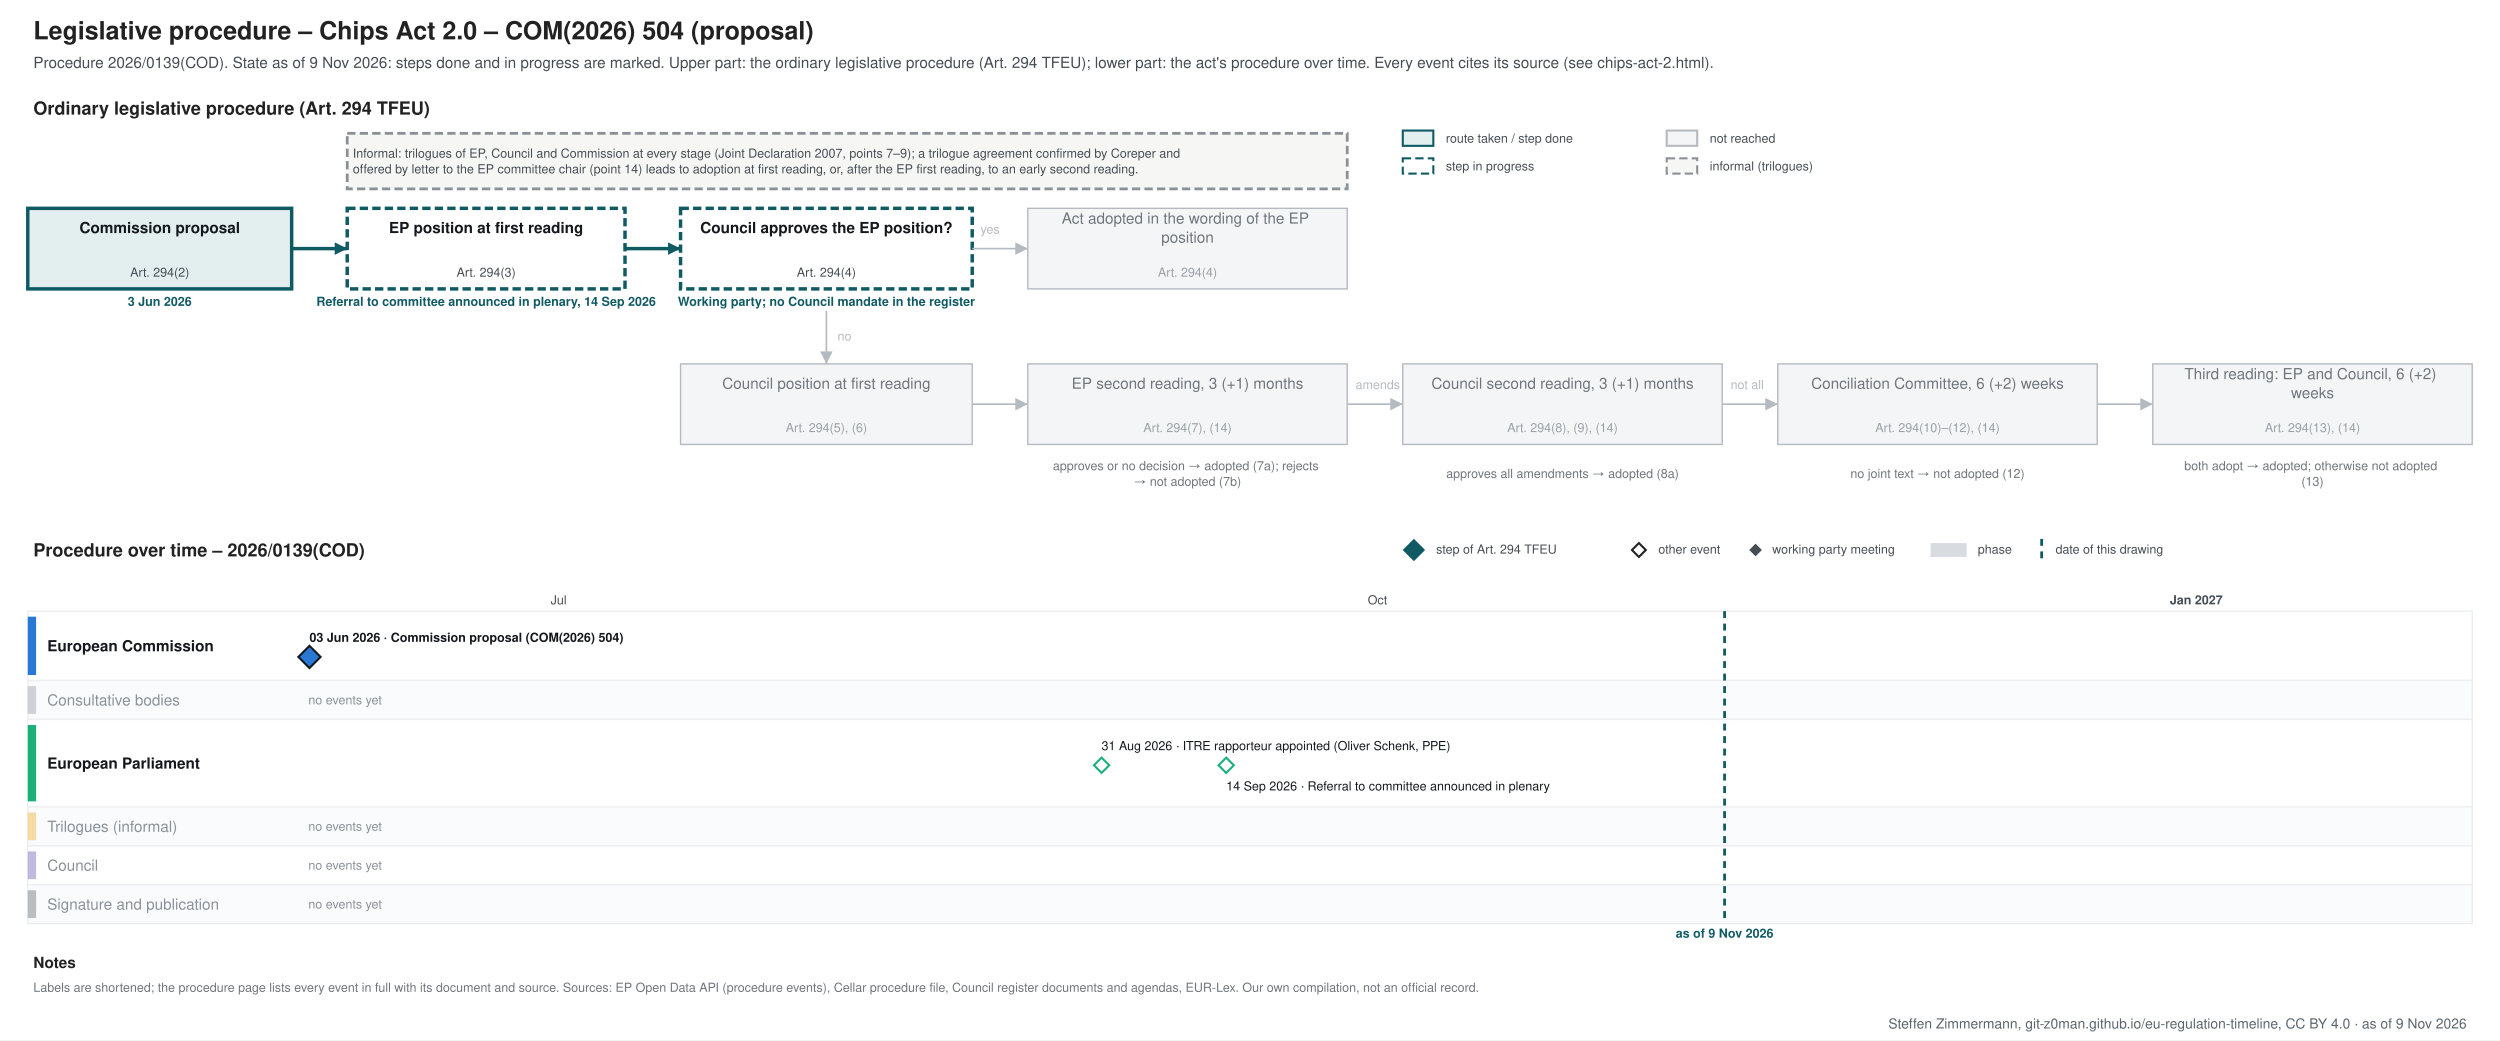
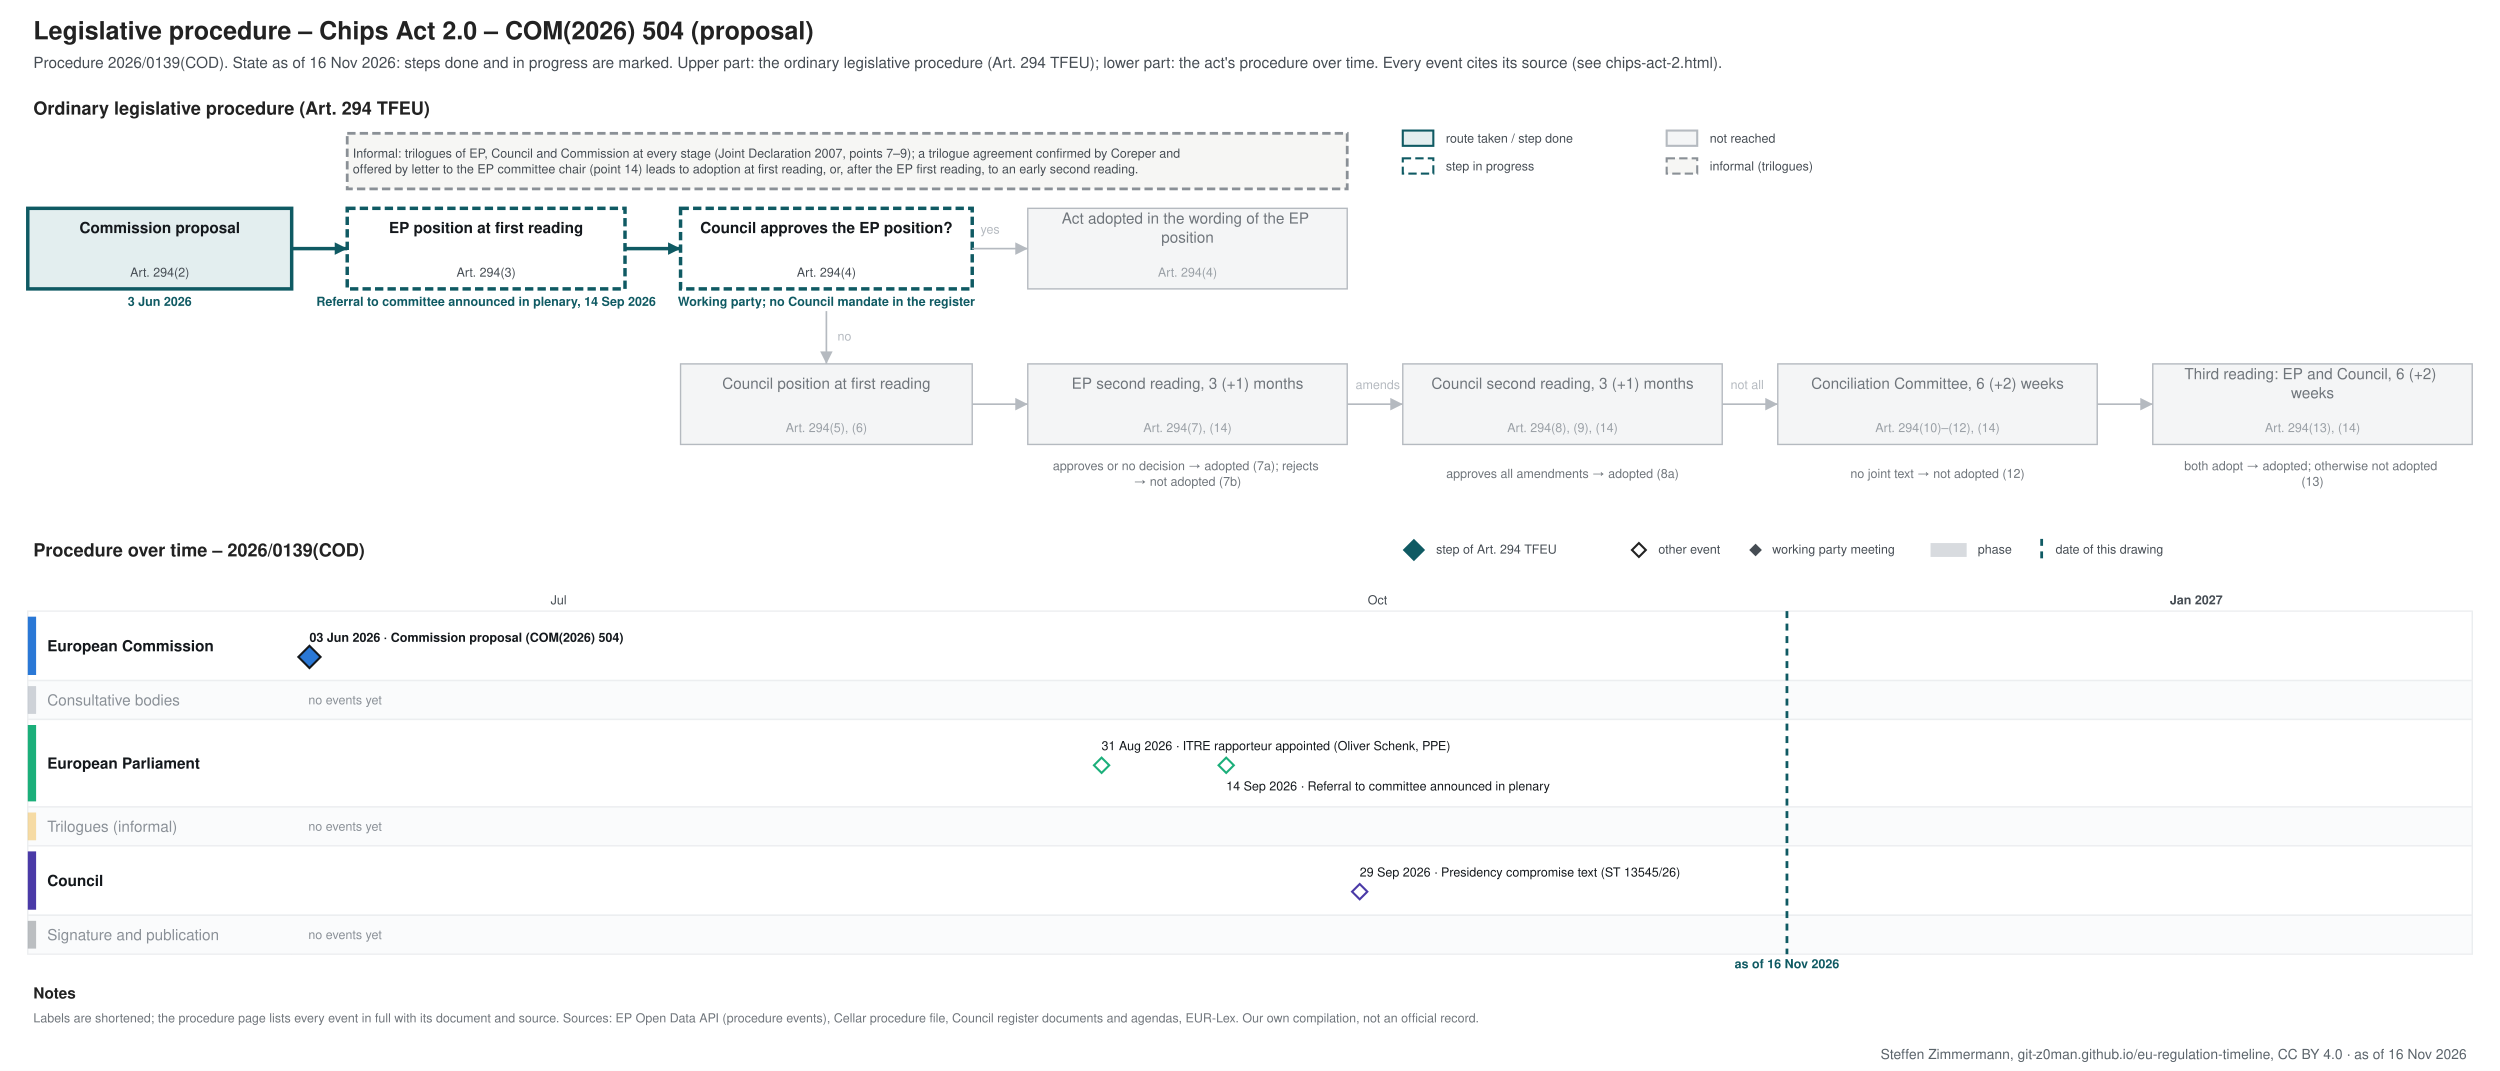
- <svg xmlns="http://www.w3.org/2000/svg" xmlns:xlink="http://www.w3.org/1999/xlink" width="1800" height="749" viewBox="0 0 1800 749" font-family="&quot;Source Sans 3&quot;, Helvetica, Arial, sans-serif">
-   <rect width="1800" height="749" fill="#ffffff" />
-   <g class="procedure" data-route="" data-state="ongoing" data-as_of="2026-11-09">
+ <svg xmlns="http://www.w3.org/2000/svg" xmlns:xlink="http://www.w3.org/1999/xlink" width="1800" height="771" viewBox="0 0 1800 771" font-family="&quot;Source Sans 3&quot;, Helvetica, Arial, sans-serif">
+   <rect width="1800" height="771" fill="#ffffff" />
+   <g class="procedure" data-route="" data-state="ongoing" data-as_of="2026-11-16">
    <text font-size="18" fill="#222222" text-anchor="start" font-weight="bold">
      <tspan x="24.0" y="28.3">Legislative procedure – Chips Act 2.0 – COM(2026) 504 (proposal)</tspan>
    </text>
    <text font-size="11" fill="#454c53" text-anchor="start">
-       <tspan x="24.0" y="48.9">Procedure 2026/0139(COD). State as of 9 Nov 2026: steps done and in progress are marked. Upper part: the ordinary legislative procedure (Art. 294 TFEU); lower part: the act's procedure over time. Every event cites its source (see chips-act-2.html).</tspan>
+       <tspan x="24.0" y="48.9">Procedure 2026/0139(COD). State as of 16 Nov 2026: steps done and in progress are marked. Upper part: the ordinary legislative procedure (Art. 294 TFEU); lower part: the act's procedure over time. Every event cites its source (see chips-act-2.html).</tspan>
    </text>
    <text font-size="13" fill="#222222" text-anchor="start" font-weight="bold">
      <tspan x="24.0" y="82.5">Ordinary legislative procedure (Art. 294 TFEU)</tspan>
    </text>
    <rect x="1010.0" y="94.0" width="22.0" height="11.0" fill="#e3eeef" stroke="#0f5a63" stroke-width="1.5" />
    <text font-size="9" fill="#454c53" text-anchor="start">
      <tspan x="1041.0" y="102.7">route taken / step done</tspan>
    </text>
    <rect x="1010.0" y="114.0" width="22.0" height="11.0" fill="#ffffff" stroke="#0f5a63" stroke-dasharray="6 3" stroke-width="1.5" />
    <text font-size="9" fill="#454c53" text-anchor="start">
      <tspan x="1041.0" y="122.7">step in progress</tspan>
    </text>
    <rect x="1200.0" y="94.0" width="22.0" height="11.0" fill="#f4f5f6" stroke="#b5bac0" stroke-width="1.5" />
    <text font-size="9" fill="#454c53" text-anchor="start">
      <tspan x="1231.0" y="102.7">not reached</tspan>
    </text>
    <rect x="1200.0" y="114.0" width="22.0" height="11.0" fill="#f6f6f4" stroke="#8a9096" stroke-dasharray="6 3" stroke-width="1.5" />
    <text font-size="9" fill="#454c53" text-anchor="start">
      <tspan x="1231.0" y="122.7">informal (trilogues)</tspan>
    </text>
    <rect x="20.0" y="150.0" width="190.0" height="58.0" fill="#e3eeef" stroke="#0f5a63" stroke-width="2.5" />
    <text font-size="11" fill="#14181c" text-anchor="middle" font-weight="bold">
      <tspan x="115.0" y="167.8">Commission proposal</tspan>
    </text>
    <text font-size="9" fill="#454c53" text-anchor="middle">
      <tspan x="115.0" y="199.2">Art. 294(2)</tspan>
    </text>
    <text font-size="9" fill="#0f5a63" text-anchor="middle" font-weight="bold">
      <tspan x="115.0" y="220.2">3 Jun 2026</tspan>
    </text>
    <rect x="250.0" y="150.0" width="200.0" height="58.0" fill="#ffffff" stroke="#0f5a63" stroke-dasharray="6 3" stroke-width="2.5" />
    <text font-size="11" fill="#14181c" text-anchor="middle" font-weight="bold">
      <tspan x="350.0" y="167.8">EP position at first reading</tspan>
    </text>
    <text font-size="9" fill="#454c53" text-anchor="middle">
      <tspan x="350.0" y="199.2">Art. 294(3)</tspan>
    </text>
    <text font-size="9" fill="#0f5a63" text-anchor="middle" font-weight="bold">
      <tspan x="350.0" y="220.2">Referral to committee announced in plenary, 14 Sep 2026</tspan>
    </text>
    <rect x="490.0" y="150.0" width="210.0" height="58.0" fill="#ffffff" stroke="#0f5a63" stroke-dasharray="6 3" stroke-width="2.5" />
    <text font-size="11" fill="#14181c" text-anchor="middle" font-weight="bold">
      <tspan x="595.0" y="167.8">Council approves the EP position?</tspan>
    </text>
    <text font-size="9" fill="#454c53" text-anchor="middle">
      <tspan x="595.0" y="199.2">Art. 294(4)</tspan>
    </text>
    <text font-size="9" fill="#0f5a63" text-anchor="middle" font-weight="bold">
      <tspan x="595.0" y="220.2">Working party; no Council mandate in the register</tspan>
    </text>
    <rect x="740.0" y="150.0" width="230.0" height="58.0" fill="#f4f5f6" stroke="#b5bac0" stroke-width="1" />
    <text font-size="11" fill="#6f757b" text-anchor="middle">
      <tspan x="855.0" y="161.0">Act adopted in the wording of the EP</tspan>
      <tspan x="855.0" y="174.7">position</tspan>
    </text>
    <text font-size="9" fill="#9aa0a6" text-anchor="middle">
      <tspan x="855.0" y="199.2">Art. 294(4)</tspan>
    </text>
    <rect x="490.0" y="262.0" width="210.0" height="58.0" fill="#f4f5f6" stroke="#b5bac0" stroke-width="1" />
    <text font-size="11" fill="#6f757b" text-anchor="middle">
      <tspan x="595.0" y="279.9">Council position at first reading</tspan>
    </text>
    <text font-size="9" fill="#9aa0a6" text-anchor="middle">
      <tspan x="595.0" y="311.1">Art. 294(5), (6)</tspan>
    </text>
    <rect x="740.0" y="262.0" width="230.0" height="58.0" fill="#f4f5f6" stroke="#b5bac0" stroke-width="1" />
    <text font-size="11" fill="#6f757b" text-anchor="middle">
      <tspan x="855.0" y="279.9">EP second reading, 3 (+1) months</tspan>
    </text>
    <text font-size="9" fill="#9aa0a6" text-anchor="middle">
      <tspan x="855.0" y="311.1">Art. 294(7), (14)</tspan>
    </text>
    <rect x="1010.0" y="262.0" width="230.0" height="58.0" fill="#f4f5f6" stroke="#b5bac0" stroke-width="1" />
    <text font-size="11" fill="#6f757b" text-anchor="middle">
      <tspan x="1125.0" y="279.9">Council second reading, 3 (+1) months</tspan>
    </text>
    <text font-size="9" fill="#9aa0a6" text-anchor="middle">
      <tspan x="1125.0" y="311.1">Art. 294(8), (9), (14)</tspan>
    </text>
    <rect x="1280.0" y="262.0" width="230.0" height="58.0" fill="#f4f5f6" stroke="#b5bac0" stroke-width="1" />
    <text font-size="11" fill="#6f757b" text-anchor="middle">
      <tspan x="1395.0" y="279.9">Conciliation Committee, 6 (+2) weeks</tspan>
    </text>
    <text font-size="9" fill="#9aa0a6" text-anchor="middle">
      <tspan x="1395.0" y="311.1">Art. 294(10)–(12), (14)</tspan>
    </text>
    <rect x="1550.0" y="262.0" width="230.0" height="58.0" fill="#f4f5f6" stroke="#b5bac0" stroke-width="1" />
    <text font-size="11" fill="#6f757b" text-anchor="middle">
      <tspan x="1665.0" y="273.0">Third reading: EP and Council, 6 (+2)</tspan>
      <tspan x="1665.0" y="286.7">weeks</tspan>
    </text>
    <text font-size="9" fill="#9aa0a6" text-anchor="middle">
      <tspan x="1665.0" y="311.1">Art. 294(13), (14)</tspan>
    </text>
    <text font-size="9" fill="#6f757b" text-anchor="middle">
      <tspan x="855.0" y="338.5">approves or no decision → adopted (7a); rejects</tspan>
      <tspan x="855.0" y="349.8">→ not adopted (7b)</tspan>
    </text>
    <text font-size="9" fill="#6f757b" text-anchor="middle">
      <tspan x="1125.0" y="344.1">approves all amendments → adopted (8a)</tspan>
    </text>
    <text font-size="9" fill="#6f757b" text-anchor="middle">
      <tspan x="1395.0" y="344.1">no joint text → not adopted (12)</tspan>
    </text>
    <text font-size="9" fill="#6f757b" text-anchor="middle">
      <tspan x="1665.0" y="338.5">both adopt → adopted; otherwise not adopted</tspan>
      <tspan x="1665.0" y="349.8">(13)</tspan>
    </text>
    <polyline points="210.0,179.0 250.0,179.0" fill="none" stroke="#0f5a63" stroke-width="2.5" />
    <polygon points="250.0,179.0 241.0,183.5 241.0,174.5" fill="#0f5a63" />
    <polyline points="450.0,179.0 490.0,179.0" fill="none" stroke="#0f5a63" stroke-width="2.5" />
    <polygon points="490.0,179.0 481.0,183.5 481.0,174.5" fill="#0f5a63" />
    <polyline points="700.0,179.0 740.0,179.0" fill="none" stroke="#b5bac0" stroke-width="1.2" />
    <polygon points="740.0,179.0 731.0,183.5 731.0,174.5" fill="#b5bac0" />
    <text font-size="9" fill="#b5bac0" text-anchor="start">
      <tspan x="706.0" y="168.2">yes</tspan>
    </text>
    <polyline points="595.0,224.0 595.0,262.0" fill="none" stroke="#b5bac0" stroke-width="1.2" />
    <polygon points="595.0,262.0 590.5,253.0 599.5,253.0" fill="#b5bac0" />
    <text font-size="9" fill="#b5bac0" text-anchor="start">
      <tspan x="603.0" y="245.2">no</tspan>
    </text>
    <polyline points="700.0,291.0 740.0,291.0" fill="none" stroke="#b5bac0" stroke-width="1.2" />
    <polygon points="740.0,291.0 731.0,295.5 731.0,286.5" fill="#b5bac0" />
    <polyline points="970.0,291.0 1010.0,291.0" fill="none" stroke="#b5bac0" stroke-width="1.2" />
    <polygon points="1010.0,291.0 1001.0,295.5 1001.0,286.5" fill="#b5bac0" />
    <polyline points="1240.0,291.0 1280.0,291.0" fill="none" stroke="#b5bac0" stroke-width="1.2" />
    <polygon points="1280.0,291.0 1271.0,295.5 1271.0,286.5" fill="#b5bac0" />
    <polyline points="1510.0,291.0 1550.0,291.0" fill="none" stroke="#b5bac0" stroke-width="1.2" />
    <polygon points="1550.0,291.0 1541.0,295.5 1541.0,286.5" fill="#b5bac0" />
    <text font-size="9" fill="#b5bac0" text-anchor="start">
      <tspan x="976.0" y="280.1">amends</tspan>
    </text>
    <text font-size="9" fill="#b5bac0" text-anchor="start">
      <tspan x="1246.0" y="280.1">not all</tspan>
    </text>
    <rect x="250.0" y="96.0" width="720.0" height="40.0" fill="#f6f6f4" stroke="#8a9096" stroke-dasharray="6 3" stroke-width="2" />
    <text font-size="9" fill="#454c53" text-anchor="start">
      <tspan x="254.0" y="113.5">Informal: trilogues of EP, Council and Commission at every stage (Joint Declaration 2007, points 7–9); a trilogue agreement confirmed by Coreper and</tspan>
      <tspan x="254.0" y="124.8">offered by letter to the EP committee chair (point 14) leads to adoption at first reading, or, after the EP first reading, to an early second reading.</tspan>
    </text>
    <text font-size="13" fill="#222222" text-anchor="start" font-weight="bold">
      <tspan x="24.0" y="400.6">Procedure over time – 2026/0139(COD)</tspan>
    </text>
    <polygon points="1018,389 1025,396 1018,403 1011,396" fill="#0f5a63" stroke="#0f5a63" stroke-width="1.5" />
    <text font-size="9" fill="#454c53" text-anchor="start">
      <tspan x="1034.0" y="398.6">step of Art. 294 TFEU</tspan>
    </text>
    <polygon points="1180,391 1185,396 1180,401 1175,396" fill="#ffffff" stroke="#222222" stroke-width="1.5" />
    <text font-size="9" fill="#454c53" text-anchor="start">
      <tspan x="1194.0" y="398.6">other event</tspan>
    </text>
    <polygon points="1264,392.5 1267.5,396 1264,399.5 1260.5,396" fill="#454c53" stroke="#454c53" stroke-width="1.5" />
    <text font-size="9" fill="#454c53" text-anchor="start">
      <tspan x="1276.0" y="398.6">working party meeting</tspan>
    </text>
    <rect x="1390.0" y="391.0" width="26.0" height="10.0" fill="#7b8794" stroke="none" opacity="0.3" />
    <text font-size="9" fill="#454c53" text-anchor="start">
      <tspan x="1424.0" y="398.6">phase</tspan>
    </text>
    <line x1="1470.0" y1="388.0" x2="1470.0" y2="403.0" stroke="#0f5a63" stroke-width="2" stroke-dasharray="5 4" />
    <text font-size="9" fill="#454c53" text-anchor="start">
      <tspan x="1480.0" y="398.6">date of this drawing</tspan>
    </text>
-     <line x1="210.0" y1="440.0" x2="210.0" y2="665.0" stroke="#e3e6e9" stroke-width="1" />
-     <line x1="402.2" y1="440.0" x2="402.2" y2="665.0" stroke="#e3e6e9" stroke-width="1" />
+     <line x1="210.0" y1="440.0" x2="210.0" y2="687.0" stroke="#e3e6e9" stroke-width="1" />
+     <line x1="402.2" y1="440.0" x2="402.2" y2="687.0" stroke="#e3e6e9" stroke-width="1" />
    <text font-size="9" fill="#454c53" text-anchor="middle">
      <tspan x="402.2" y="435.1">Jul</tspan>
    </text>
-     <line x1="600.9" y1="440.0" x2="600.9" y2="665.0" stroke="#e3e6e9" stroke-width="1" />
-     <line x1="799.6" y1="440.0" x2="799.6" y2="665.0" stroke="#e3e6e9" stroke-width="1" />
-     <line x1="991.8" y1="440.0" x2="991.8" y2="665.0" stroke="#e3e6e9" stroke-width="1" />
+     <line x1="600.9" y1="440.0" x2="600.9" y2="687.0" stroke="#e3e6e9" stroke-width="1" />
+     <line x1="799.6" y1="440.0" x2="799.6" y2="687.0" stroke="#e3e6e9" stroke-width="1" />
+     <line x1="991.8" y1="440.0" x2="991.8" y2="687.0" stroke="#e3e6e9" stroke-width="1" />
    <text font-size="9" fill="#454c53" text-anchor="middle">
      <tspan x="991.8" y="435.1">Oct</tspan>
    </text>
-     <line x1="1190.4" y1="440.0" x2="1190.4" y2="665.0" stroke="#e3e6e9" stroke-width="1" />
-     <line x1="1382.7" y1="440.0" x2="1382.7" y2="665.0" stroke="#e3e6e9" stroke-width="1" />
-     <line x1="1581.3" y1="440.0" x2="1581.3" y2="665.0" stroke="#b5bac0" stroke-width="1" />
+     <line x1="1190.4" y1="440.0" x2="1190.4" y2="687.0" stroke="#e3e6e9" stroke-width="1" />
+     <line x1="1382.7" y1="440.0" x2="1382.7" y2="687.0" stroke="#e3e6e9" stroke-width="1" />
+     <line x1="1581.3" y1="440.0" x2="1581.3" y2="687.0" stroke="#b5bac0" stroke-width="1" />
    <text font-size="9" fill="#454c53" text-anchor="middle" font-weight="bold">
      <tspan x="1581.3" y="435.1">Jan 2027</tspan>
    </text>
-     <line x1="1780.0" y1="440.0" x2="1780.0" y2="665.0" stroke="#e3e6e9" stroke-width="1" />
+     <line x1="1780.0" y1="440.0" x2="1780.0" y2="687.0" stroke="#e3e6e9" stroke-width="1" />
    <rect x="20.0" y="440.0" width="1760.0" height="50.0" fill="#ffffff" stroke="#eceef0" />
    <rect x="20.0" y="444.0" width="6.0" height="42.0" fill="#2a78d6" stroke="none" />
    <text font-size="11" fill="#14181c" text-anchor="start" font-weight="bold">
      <tspan x="34.0" y="468.9">European Commission</tspan>
    </text>
    <rect x="20.0" y="490.0" width="1760.0" height="28.0" fill="#fafbfc" stroke="#eceef0" />
    <rect x="20.0" y="494.0" width="6.0" height="20.0" fill="#7b8794" stroke="none" opacity="0.35" />
    <text font-size="11" fill="#8a9097" text-anchor="start">
      <tspan x="34.0" y="507.9">Consultative bodies</tspan>
    </text>
    <text font-size="9" fill="#8a9097" text-anchor="start">
      <tspan x="222.0" y="507.1">no events yet</tspan>
    </text>
    <rect x="20.0" y="518.0" width="1760.0" height="63.0" fill="#ffffff" stroke="#eceef0" />
    <rect x="20.0" y="522.0" width="6.0" height="55.0" fill="#1baf7a" stroke="none" />
    <text font-size="11" fill="#14181c" text-anchor="start" font-weight="bold">
      <tspan x="34.0" y="553.4">European Parliament</tspan>
    </text>
    <rect x="20.0" y="581.0" width="1760.0" height="28.0" fill="#fafbfc" stroke="#eceef0" />
    <rect x="20.0" y="585.0" width="6.0" height="20.0" fill="#eda100" stroke="none" opacity="0.35" />
    <text font-size="11" fill="#8a9097" text-anchor="start">
      <tspan x="34.0" y="598.9">Trilogues (informal)</tspan>
    </text>
    <text font-size="9" fill="#8a9097" text-anchor="start">
      <tspan x="222.0" y="598.1">no events yet</tspan>
    </text>
-     <rect x="20.0" y="609.0" width="1760.0" height="28.0" fill="#ffffff" stroke="#eceef0" />
-     <rect x="20.0" y="613.0" width="6.0" height="20.0" fill="#4a3aa7" stroke="none" opacity="0.35" />
+     <rect x="20.0" y="609.0" width="1760.0" height="50.0" fill="#ffffff" stroke="#eceef0" />
+     <rect x="20.0" y="613.0" width="6.0" height="42.0" fill="#4a3aa7" stroke="none" />
+     <text font-size="11" fill="#14181c" text-anchor="start" font-weight="bold">
+       <tspan x="34.0" y="637.9">Council</tspan>
+     </text>
+     <rect x="20.0" y="659.0" width="1760.0" height="28.0" fill="#fafbfc" stroke="#eceef0" />
+     <rect x="20.0" y="663.0" width="6.0" height="20.0" fill="#454c53" stroke="none" opacity="0.35" />
    <text font-size="11" fill="#8a9097" text-anchor="start">
-       <tspan x="34.0" y="626.9">Council</tspan>
+       <tspan x="34.0" y="676.9">Signature and publication</tspan>
    </text>
    <text font-size="9" fill="#8a9097" text-anchor="start">
-       <tspan x="222.0" y="626.1">no events yet</tspan>
-     </text>
-     <rect x="20.0" y="637.0" width="1760.0" height="28.0" fill="#fafbfc" stroke="#eceef0" />
-     <rect x="20.0" y="641.0" width="6.0" height="20.0" fill="#454c53" stroke="none" opacity="0.35" />
-     <text font-size="11" fill="#8a9097" text-anchor="start">
-       <tspan x="34.0" y="654.9">Signature and publication</tspan>
-     </text>
-     <text font-size="9" fill="#8a9097" text-anchor="start">
-       <tspan x="222.0" y="654.1">no events yet</tspan>
-     </text>
-     <line x1="1241.7" y1="440.0" x2="1241.7" y2="665.0" stroke="#0f5a63" stroke-width="2" stroke-dasharray="5 4" />
-     <text font-size="9" fill="#0f5a63" text-anchor="middle" font-weight="bold">
-       <tspan x="1241.7" y="675.1">as of 9 Nov 2026</tspan>
+       <tspan x="222.0" y="676.1">no events yet</tspan>
+     </text>
+     <line x1="1286.6" y1="440.0" x2="1286.6" y2="687.0" stroke="#0f5a63" stroke-width="2" stroke-dasharray="5 4" />
+     <text font-size="9" fill="#0f5a63" text-anchor="middle" font-weight="bold">
+       <tspan x="1286.6" y="697.1">as of 16 Nov 2026</tspan>
    </text>
    <rect x="218.8" y="453.0" width="253.0" height="12.0" fill="#ffffff" />
    <a xlink:href="https://eur-lex.europa.eu/legal-content/EN/TXT/?uri=CELEX:52026PC0504" target="_blank">
      <text font-size="9" fill="#14181c" text-anchor="start" font-weight="bold">
        <tspan x="222.8" y="462.1">03 Jun 2026 · Commission proposal (COM(2026) 504)</tspan>
      </text>
    </a>
    <a xlink:href="https://eur-lex.europa.eu/legal-content/EN/TXT/?uri=CELEX:52026PC0504" target="_blank">
      <polygon points="222.816,465 230.816,473 222.816,481 214.816,473" fill="#2a78d6" stroke="#14181c" stroke-width="1.5" />
    </a>
    <rect x="789.1" y="531.0" width="290.0" height="12.0" fill="#ffffff" />
    <text font-size="9" fill="#14181c" text-anchor="start">
      <tspan x="793.1" y="540.1">31 Aug 2026 · ITRE rapporteur appointed (Oliver Schenk, PPE)</tspan>
    </text>
    <rect x="878.9" y="560.0" width="271.2" height="12.0" fill="#ffffff" />
    <text font-size="9" fill="#14181c" text-anchor="start">
      <tspan x="882.9" y="569.1">14 Sep 2026 · Referral to committee announced in plenary</tspan>
    </text>
    <g>
      <polygon points="793.143,545.5 798.643,551 793.143,556.5 787.643,551" fill="#ffffff" stroke="#1baf7a" stroke-width="1.5" />
    </g>
    <g>
      <polygon points="882.857,545.5 888.357,551 882.857,556.5 877.357,551" fill="#ffffff" stroke="#1baf7a" stroke-width="1.5" />
    </g>
+     <rect x="975.0" y="622.0" width="261.8" height="12.0" fill="#ffffff" />
+     <a xlink:href="https://data.consilium.europa.eu/doc/document/ST-13545-2026-INIT/en/pdf" target="_blank">
+       <text font-size="9" fill="#14181c" text-anchor="start">
+         <tspan x="979.0" y="631.1">29 Sep 2026 · Presidency compromise text (ST 13545/26)</tspan>
+       </text>
+     </a>
+     <a xlink:href="https://data.consilium.europa.eu/doc/document/ST-13545-2026-INIT/en/pdf" target="_blank">
+       <polygon points="978.98,636.5 984.48,642 978.98,647.5 973.48,642" fill="#ffffff" stroke="#4a3aa7" stroke-width="1.5" />
+     </a>
    <text font-size="11" fill="#222222" text-anchor="start" font-weight="bold">
-       <tspan x="24.0" y="696.9">Notes</tspan>
+       <tspan x="24.0" y="718.9">Notes</tspan>
    </text>
    <text font-size="9" fill="#6f757b" text-anchor="start">
-       <tspan x="24.0" y="714.1">Labels are shortened; the procedure page lists every event in full with its document and source. Sources: EP Open Data API (procedure events), Cellar procedure file, Council register documents and agendas, EUR-Lex. Our own compilation, not an official record.</tspan>
+       <tspan x="24.0" y="736.1">Labels are shortened; the procedure page lists every event in full with its document and source. Sources: EP Open Data API (procedure events), Cellar procedure file, Council register documents and agendas, EUR-Lex. Our own compilation, not an official record.</tspan>
    </text>
  </g>
  <text font-size="10" fill="#5b646b" text-anchor="end">
-     <tspan x="1776.0" y="740.5">Steffen Zimmermann, git-z0man.github.io/eu-regulation-timeline, CC BY 4.0 · as of 9 Nov 2026</tspan>
+     <tspan x="1776.0" y="762.5">Steffen Zimmermann, git-z0man.github.io/eu-regulation-timeline, CC BY 4.0 · as of 16 Nov 2026</tspan>
  </text>
</svg>
